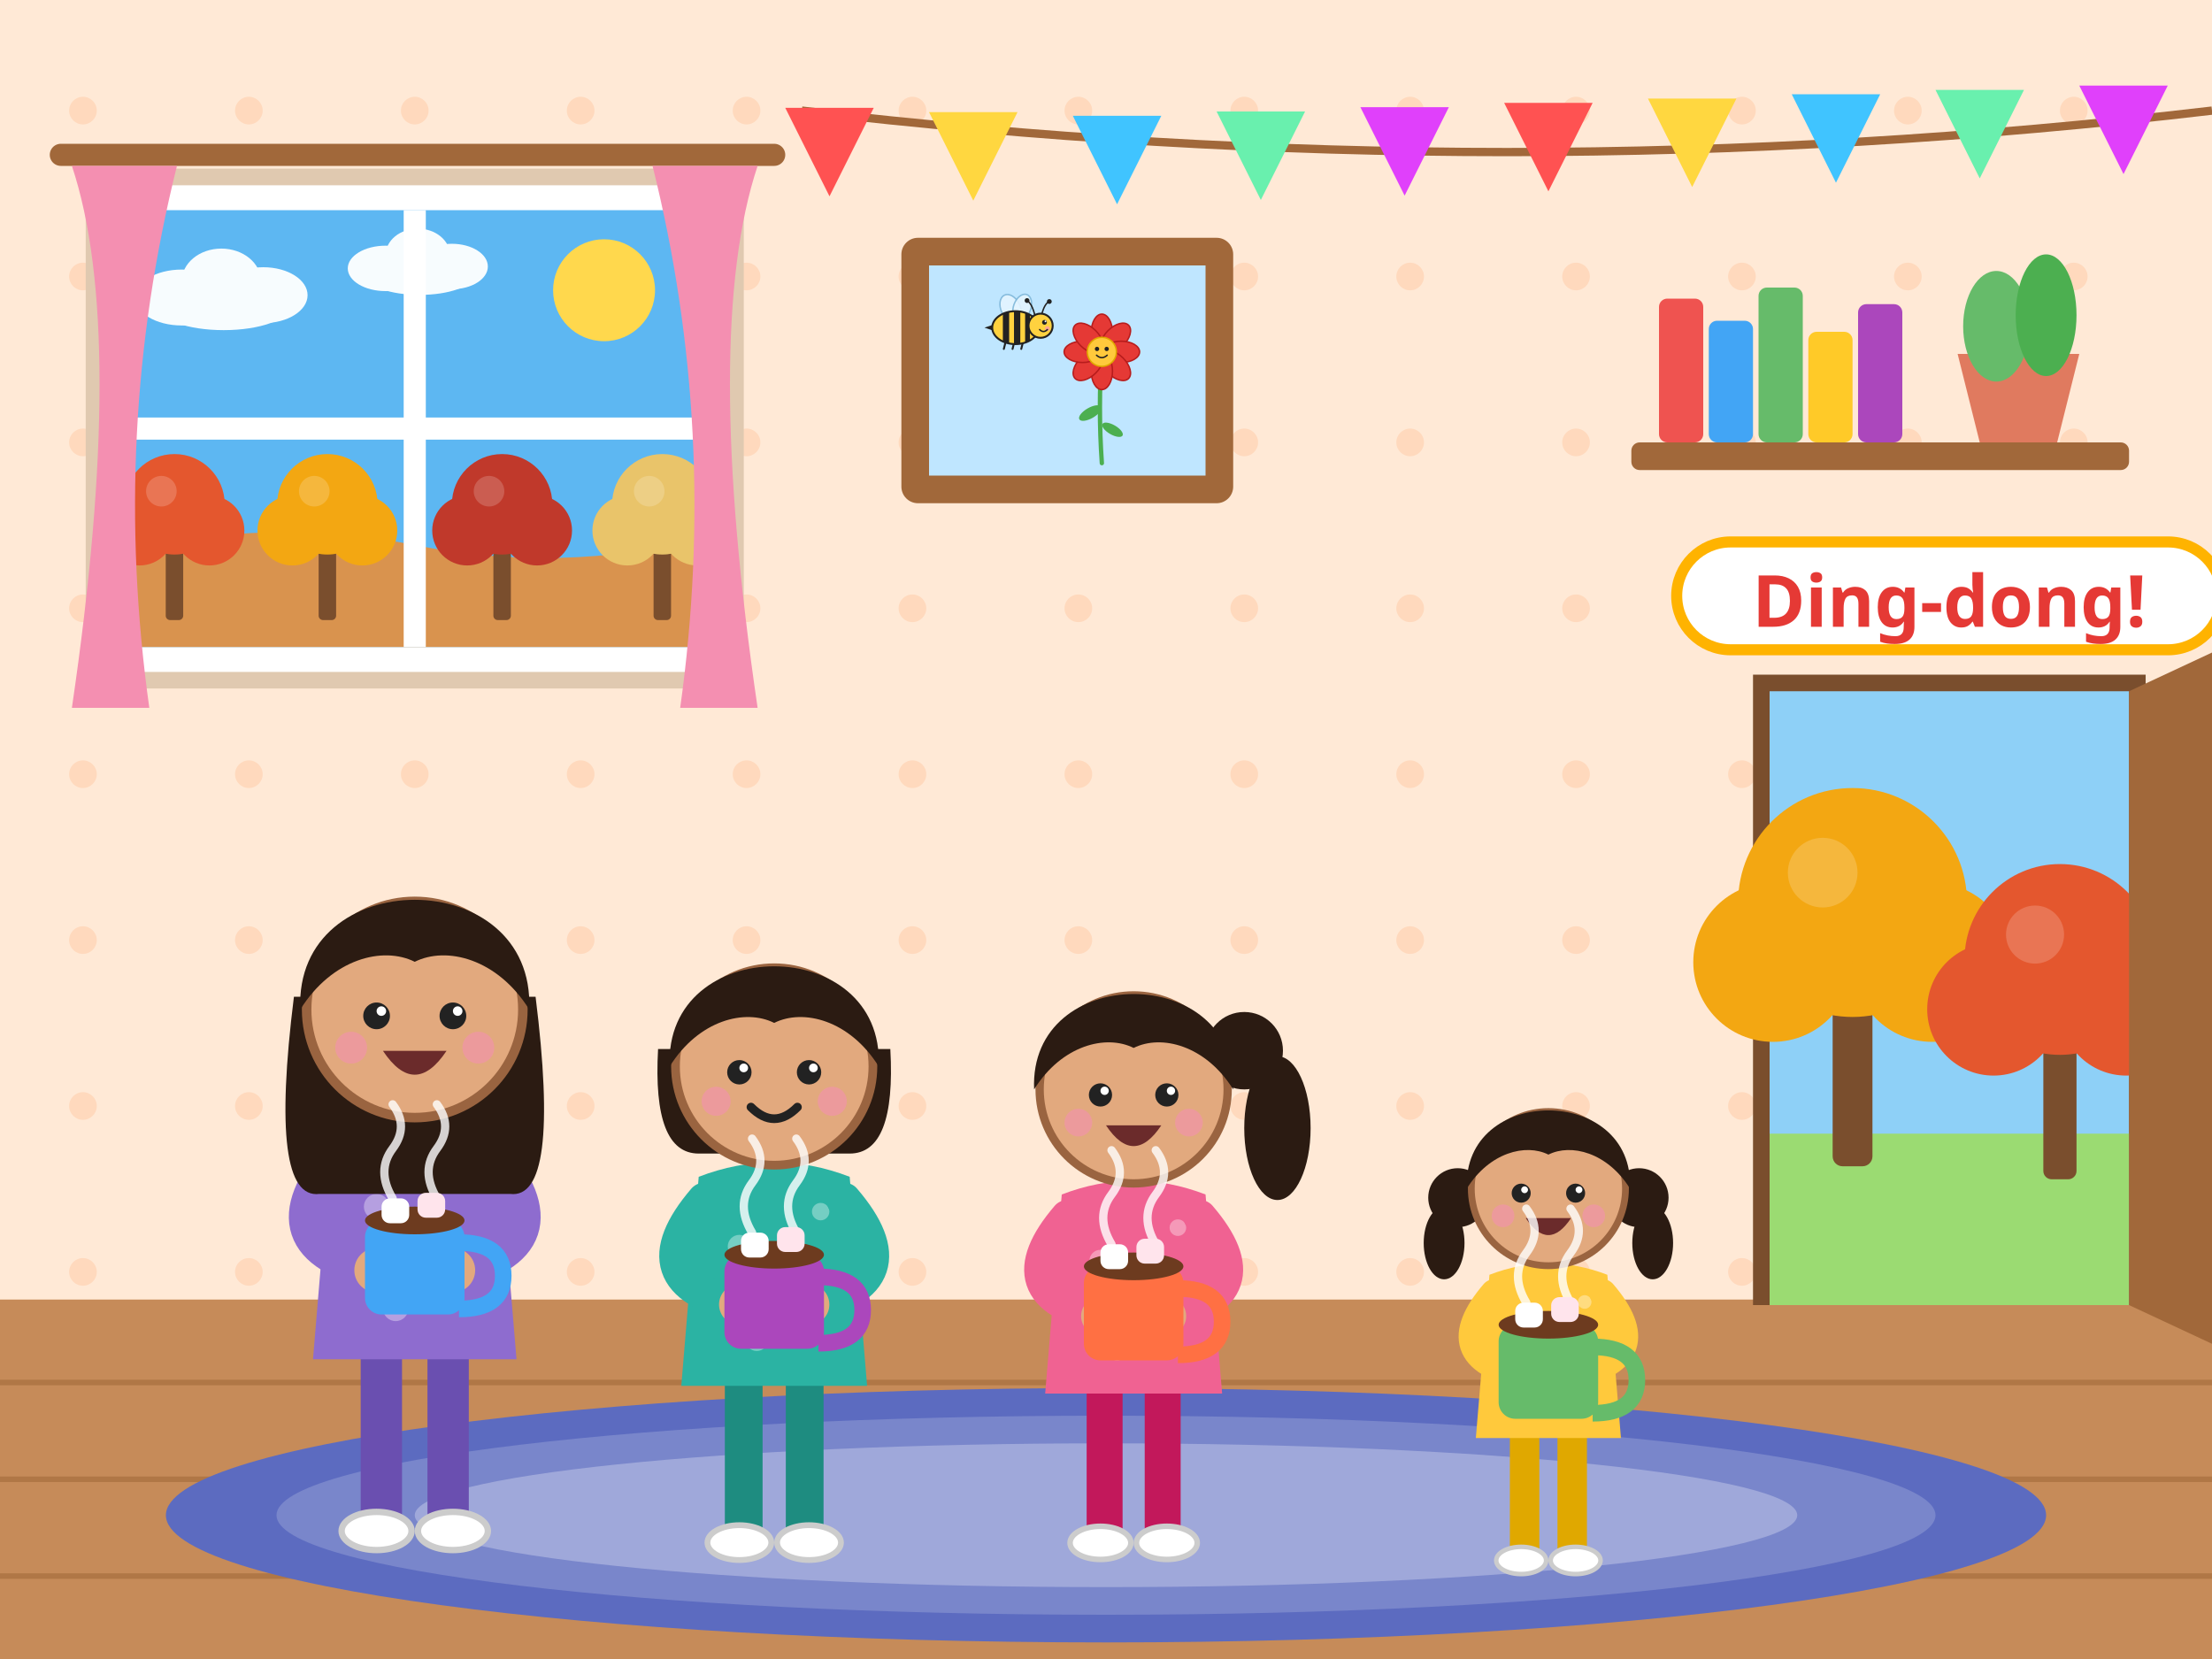
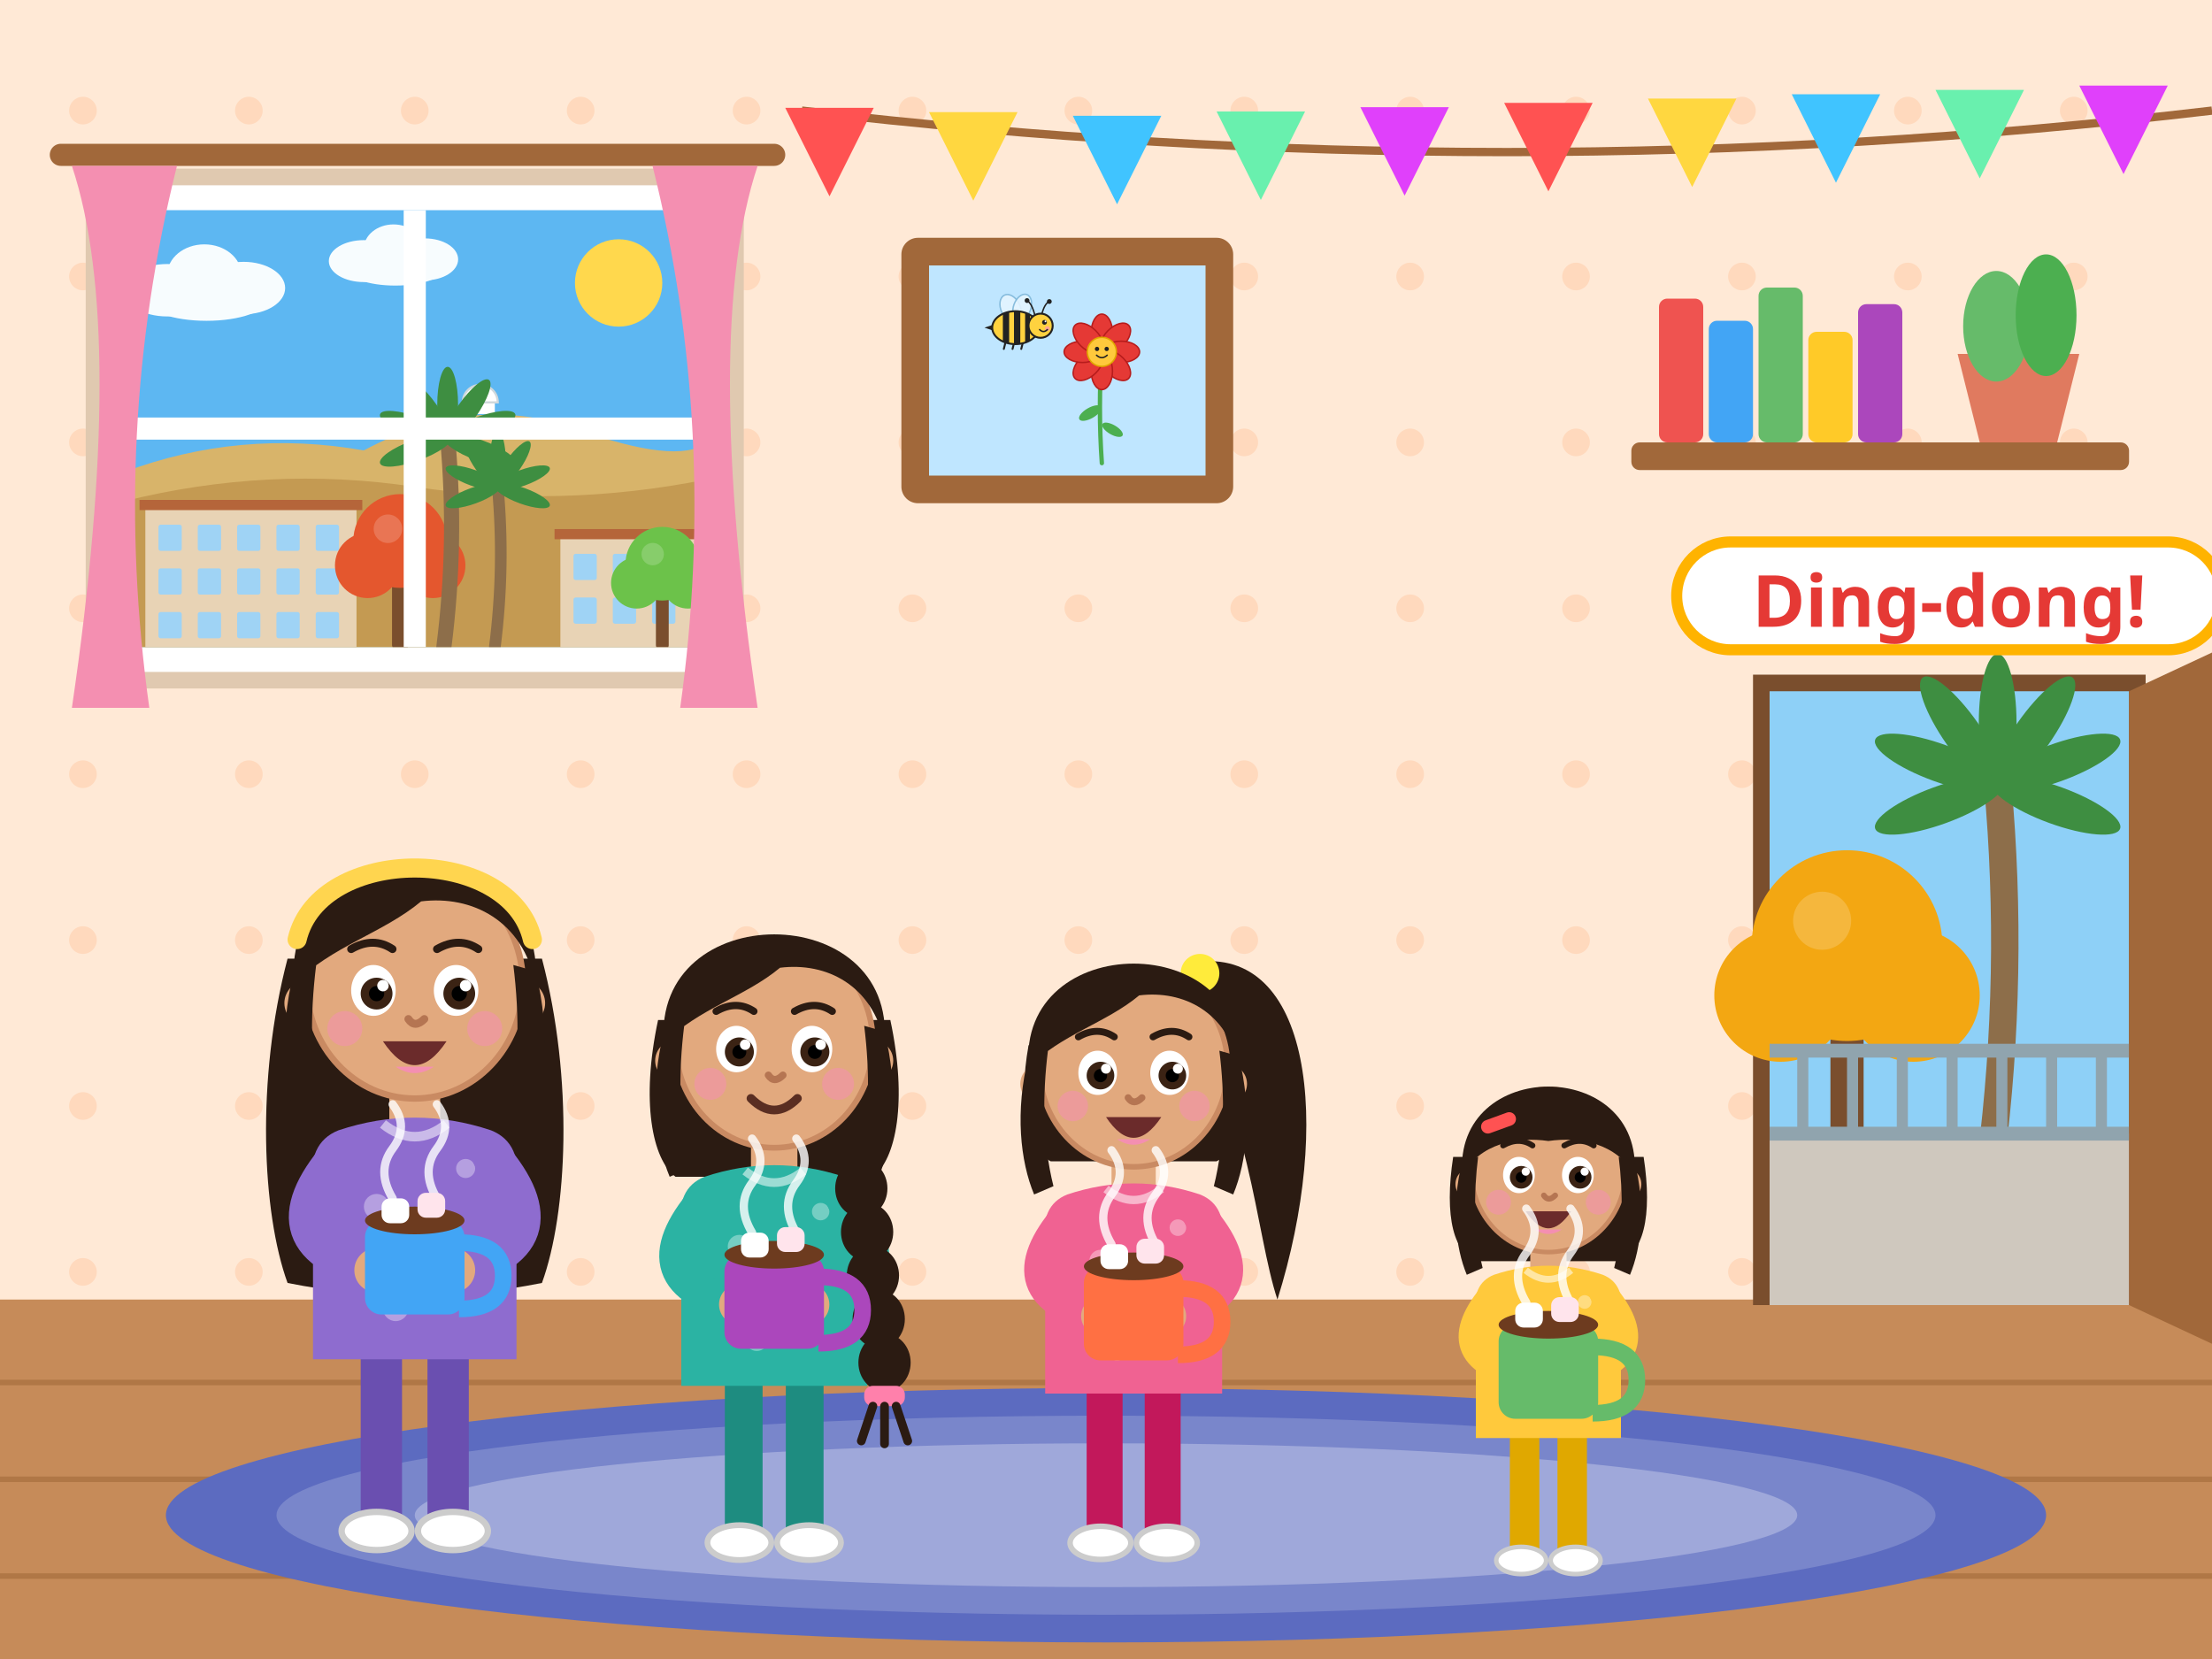
<svg xmlns="http://www.w3.org/2000/svg" viewBox="0 0 800 600">
  <rect width="800" height="600" fill="#FFE9D6" />
  <circle cx="30" cy="40" r="5" fill="#FFD9BD" />
  <circle cx="30" cy="100" r="5" fill="#FFD9BD" />
  <circle cx="30" cy="160" r="5" fill="#FFD9BD" />
  <circle cx="30" cy="220" r="5" fill="#FFD9BD" />
  <circle cx="30" cy="280" r="5" fill="#FFD9BD" />
  <circle cx="30" cy="340" r="5" fill="#FFD9BD" />
  <circle cx="30" cy="400" r="5" fill="#FFD9BD" />
  <circle cx="30" cy="460" r="5" fill="#FFD9BD" />
  <circle cx="90" cy="40" r="5" fill="#FFD9BD" />
  <circle cx="90" cy="100" r="5" fill="#FFD9BD" />
  <circle cx="90" cy="160" r="5" fill="#FFD9BD" />
  <circle cx="90" cy="220" r="5" fill="#FFD9BD" />
  <circle cx="90" cy="280" r="5" fill="#FFD9BD" />
  <circle cx="90" cy="340" r="5" fill="#FFD9BD" />
  <circle cx="90" cy="400" r="5" fill="#FFD9BD" />
  <circle cx="90" cy="460" r="5" fill="#FFD9BD" />
  <circle cx="150" cy="40" r="5" fill="#FFD9BD" />
  <circle cx="150" cy="100" r="5" fill="#FFD9BD" />
  <circle cx="150" cy="160" r="5" fill="#FFD9BD" />
  <circle cx="150" cy="220" r="5" fill="#FFD9BD" />
  <circle cx="150" cy="280" r="5" fill="#FFD9BD" />
  <circle cx="150" cy="340" r="5" fill="#FFD9BD" />
  <circle cx="150" cy="400" r="5" fill="#FFD9BD" />
  <circle cx="150" cy="460" r="5" fill="#FFD9BD" />
  <circle cx="210" cy="40" r="5" fill="#FFD9BD" />
  <circle cx="210" cy="100" r="5" fill="#FFD9BD" />
  <circle cx="210" cy="160" r="5" fill="#FFD9BD" />
  <circle cx="210" cy="220" r="5" fill="#FFD9BD" />
  <circle cx="210" cy="280" r="5" fill="#FFD9BD" />
  <circle cx="210" cy="340" r="5" fill="#FFD9BD" />
  <circle cx="210" cy="400" r="5" fill="#FFD9BD" />
  <circle cx="210" cy="460" r="5" fill="#FFD9BD" />
  <circle cx="270" cy="40" r="5" fill="#FFD9BD" />
  <circle cx="270" cy="100" r="5" fill="#FFD9BD" />
  <circle cx="270" cy="160" r="5" fill="#FFD9BD" />
  <circle cx="270" cy="220" r="5" fill="#FFD9BD" />
  <circle cx="270" cy="280" r="5" fill="#FFD9BD" />
  <circle cx="270" cy="340" r="5" fill="#FFD9BD" />
  <circle cx="270" cy="400" r="5" fill="#FFD9BD" />
  <circle cx="270" cy="460" r="5" fill="#FFD9BD" />
  <circle cx="330" cy="40" r="5" fill="#FFD9BD" />
  <circle cx="330" cy="100" r="5" fill="#FFD9BD" />
  <circle cx="330" cy="160" r="5" fill="#FFD9BD" />
  <circle cx="330" cy="220" r="5" fill="#FFD9BD" />
  <circle cx="330" cy="280" r="5" fill="#FFD9BD" />
  <circle cx="330" cy="340" r="5" fill="#FFD9BD" />
  <circle cx="330" cy="400" r="5" fill="#FFD9BD" />
  <circle cx="330" cy="460" r="5" fill="#FFD9BD" />
  <circle cx="390" cy="40" r="5" fill="#FFD9BD" />
  <circle cx="390" cy="100" r="5" fill="#FFD9BD" />
  <circle cx="390" cy="160" r="5" fill="#FFD9BD" />
  <circle cx="390" cy="220" r="5" fill="#FFD9BD" />
  <circle cx="390" cy="280" r="5" fill="#FFD9BD" />
  <circle cx="390" cy="340" r="5" fill="#FFD9BD" />
  <circle cx="390" cy="400" r="5" fill="#FFD9BD" />
  <circle cx="390" cy="460" r="5" fill="#FFD9BD" />
  <circle cx="450" cy="40" r="5" fill="#FFD9BD" />
  <circle cx="450" cy="100" r="5" fill="#FFD9BD" />
  <circle cx="450" cy="160" r="5" fill="#FFD9BD" />
  <circle cx="450" cy="220" r="5" fill="#FFD9BD" />
  <circle cx="450" cy="280" r="5" fill="#FFD9BD" />
  <circle cx="450" cy="340" r="5" fill="#FFD9BD" />
  <circle cx="450" cy="400" r="5" fill="#FFD9BD" />
  <circle cx="450" cy="460" r="5" fill="#FFD9BD" />
  <circle cx="510" cy="40" r="5" fill="#FFD9BD" />
  <circle cx="510" cy="100" r="5" fill="#FFD9BD" />
  <circle cx="510" cy="160" r="5" fill="#FFD9BD" />
  <circle cx="510" cy="220" r="5" fill="#FFD9BD" />
  <circle cx="510" cy="280" r="5" fill="#FFD9BD" />
  <circle cx="510" cy="340" r="5" fill="#FFD9BD" />
  <circle cx="510" cy="400" r="5" fill="#FFD9BD" />
  <circle cx="510" cy="460" r="5" fill="#FFD9BD" />
  <circle cx="570" cy="40" r="5" fill="#FFD9BD" />
  <circle cx="570" cy="100" r="5" fill="#FFD9BD" />
  <circle cx="570" cy="160" r="5" fill="#FFD9BD" />
  <circle cx="570" cy="220" r="5" fill="#FFD9BD" />
  <circle cx="570" cy="280" r="5" fill="#FFD9BD" />
  <circle cx="570" cy="340" r="5" fill="#FFD9BD" />
  <circle cx="570" cy="400" r="5" fill="#FFD9BD" />
  <circle cx="570" cy="460" r="5" fill="#FFD9BD" />
  <circle cx="630" cy="40" r="5" fill="#FFD9BD" />
  <circle cx="630" cy="100" r="5" fill="#FFD9BD" />
  <circle cx="630" cy="160" r="5" fill="#FFD9BD" />
  <circle cx="630" cy="220" r="5" fill="#FFD9BD" />
  <circle cx="630" cy="280" r="5" fill="#FFD9BD" />
  <circle cx="630" cy="340" r="5" fill="#FFD9BD" />
  <circle cx="630" cy="400" r="5" fill="#FFD9BD" />
  <circle cx="630" cy="460" r="5" fill="#FFD9BD" />
  <circle cx="690" cy="40" r="5" fill="#FFD9BD" />
  <circle cx="690" cy="100" r="5" fill="#FFD9BD" />
  <circle cx="690" cy="160" r="5" fill="#FFD9BD" />
  <circle cx="690" cy="220" r="5" fill="#FFD9BD" />
  <circle cx="690" cy="280" r="5" fill="#FFD9BD" />
  <circle cx="690" cy="340" r="5" fill="#FFD9BD" />
  <circle cx="690" cy="400" r="5" fill="#FFD9BD" />
  <circle cx="690" cy="460" r="5" fill="#FFD9BD" />
  <circle cx="750" cy="40" r="5" fill="#FFD9BD" />
  <circle cx="750" cy="100" r="5" fill="#FFD9BD" />
  <circle cx="750" cy="160" r="5" fill="#FFD9BD" />
  <circle cx="750" cy="220" r="5" fill="#FFD9BD" />
  <circle cx="750" cy="280" r="5" fill="#FFD9BD" />
  <circle cx="750" cy="340" r="5" fill="#FFD9BD" />
  <circle cx="750" cy="400" r="5" fill="#FFD9BD" />
  <circle cx="750" cy="460" r="5" fill="#FFD9BD" />
  <rect x="34" y="64" width="232" height="182" rx="8" fill="#fff" stroke="#E0C9B0" stroke-width="6" />
  <svg x="46" y="76" width="208" height="158" viewBox="0 0 800 600" preserveAspectRatio="xMidYMid slice">
    <rect width="800" height="600" fill="#5DB7F2" />
-     <circle cx="660" cy="110" r="70" fill="#FFD84D" />
-     <g transform="translate(80 120) scale(1.6)" fill="#fff" opacity=".95">
+     <circle cx="680" cy="100" r="60" fill="#FFD84D" />
+     <g transform="translate(60 110) scale(1.5)" fill="#fff" opacity=".95">
      <ellipse cx="0" cy="0" rx="40" ry="24" />
      <ellipse cx="34" cy="-14" rx="34" ry="28" />
      <ellipse cx="70" cy="-2" rx="38" ry="24" />
      <ellipse cx="36" cy="8" rx="56" ry="20" />
    </g>
-     <g transform="translate(360 80) scale(1.3)" fill="#fff" opacity=".95">
+     <g transform="translate(330 70) scale(1.2)" fill="#fff" opacity=".95">
      <ellipse cx="0" cy="0" rx="40" ry="24" />
      <ellipse cx="34" cy="-14" rx="34" ry="28" />
      <ellipse cx="70" cy="-2" rx="38" ry="24" />
      <ellipse cx="36" cy="8" rx="56" ry="20" />
    </g>
-     <path d="M0 470 Q200 420 400 460 T800 450 V600 H0Z" fill="#D9934E" />
-     <g transform="translate(70 560) scale(1.5)">
+     <path d="M0 360 Q160 300 330 330 Q480 250 620 300 T800 320 V600 H0Z" fill="#D8B46A" />
+     <path d="M0 400 Q200 350 400 380 T800 370 V600 H0Z" fill="#C49A52" />
+     <rect x="470" y="262" width="40" height="18" fill="#fff" />
+     <path d="M466 264 a24 24 0 0 1 48 0Z" fill="#fff" stroke="#CFD8DC" stroke-width="3" />
+     <rect x="30" y="410" width="290" height="190" fill="#E8D3B5" />
+     <rect x="22" y="398" width="306" height="14" fill="#B5653A" />
+     <rect x="48" y="432" width="32" height="36" rx="3" fill="#9FD3F5" />
+     <rect x="102" y="432" width="32" height="36" rx="3" fill="#9FD3F5" />
+     <rect x="156" y="432" width="32" height="36" rx="3" fill="#9FD3F5" />
+     <rect x="210" y="432" width="32" height="36" rx="3" fill="#9FD3F5" />
+     <rect x="264" y="432" width="32" height="36" rx="3" fill="#9FD3F5" />
+     <rect x="48" y="492" width="32" height="36" rx="3" fill="#9FD3F5" />
+     <rect x="102" y="492" width="32" height="36" rx="3" fill="#9FD3F5" />
+     <rect x="156" y="492" width="32" height="36" rx="3" fill="#9FD3F5" />
+     <rect x="210" y="492" width="32" height="36" rx="3" fill="#9FD3F5" />
+     <rect x="264" y="492" width="32" height="36" rx="3" fill="#9FD3F5" />
+     <rect x="48" y="552" width="32" height="36" rx="3" fill="#9FD3F5" />
+     <rect x="102" y="552" width="32" height="36" rx="3" fill="#9FD3F5" />
+     <rect x="156" y="552" width="32" height="36" rx="3" fill="#9FD3F5" />
+     <rect x="210" y="552" width="32" height="36" rx="3" fill="#9FD3F5" />
+     <rect x="264" y="552" width="32" height="36" rx="3" fill="#9FD3F5" />
+     <rect x="600" y="450" width="200" height="150" fill="#E8D3B5" />
+     <rect x="592" y="438" width="216" height="14" fill="#B5653A" />
+     <rect x="618" y="472" width="32" height="36" rx="3" fill="#9FD3F5" />
+     <rect x="672" y="472" width="32" height="36" rx="3" fill="#9FD3F5" />
+     <rect x="726" y="472" width="32" height="36" rx="3" fill="#9FD3F5" />
+     <rect x="618" y="532" width="32" height="36" rx="3" fill="#9FD3F5" />
+     <rect x="672" y="532" width="32" height="36" rx="3" fill="#9FD3F5" />
+     <rect x="726" y="532" width="32" height="36" rx="3" fill="#9FD3F5" />
+     <g transform="translate(380 600) scale(1.4)">
      <rect x="-8" y="-72" width="16" height="74" rx="4" fill="#7A4E2D" />
      <circle cx="0" cy="-104" r="46" fill="#E4572E" />
      <circle cx="-32" cy="-80" r="32" fill="#E4572E" />
      <circle cx="32" cy="-80" r="32" fill="#E4572E" />
      <circle cx="-12" cy="-116" r="14" fill="#fff" opacity=".18" />
    </g>
-     <g transform="translate(280 560) scale(1.5)">
+     <g transform="translate(440 600) scale(1.3)">
+       <path d="M0 0 Q14 -110 4 -220" fill="none" stroke="#8D6E4A" stroke-width="16" stroke-linecap="round" />
+       <g transform="translate(4 -220)">
+         <ellipse cx="0" cy="-36" rx="11" ry="40" transform="rotate(-110)" fill="#3E8E41" />
+         <ellipse cx="0" cy="-36" rx="11" ry="40" transform="rotate(-70)" fill="#3E8E41" />
+         <ellipse cx="0" cy="-36" rx="11" ry="40" transform="rotate(-35)" fill="#3E8E41" />
+         <ellipse cx="0" cy="-36" rx="11" ry="40" transform="rotate(0)" fill="#3E8E41" />
+         <ellipse cx="0" cy="-36" rx="11" ry="40" transform="rotate(35)" fill="#3E8E41" />
+         <ellipse cx="0" cy="-36" rx="11" ry="40" transform="rotate(70)" fill="#3E8E41" />
+         <ellipse cx="0" cy="-36" rx="11" ry="40" transform="rotate(110)" fill="#3E8E41" />
+       </g>
+     </g>
+     <g transform="translate(510 600) scale(1.0)">
+       <path d="M0 0 Q14 -110 4 -220" fill="none" stroke="#8D6E4A" stroke-width="16" stroke-linecap="round" />
+       <g transform="translate(4 -220)">
+         <ellipse cx="0" cy="-36" rx="11" ry="40" transform="rotate(-110)" fill="#3E8E41" />
+         <ellipse cx="0" cy="-36" rx="11" ry="40" transform="rotate(-70)" fill="#3E8E41" />
+         <ellipse cx="0" cy="-36" rx="11" ry="40" transform="rotate(-35)" fill="#3E8E41" />
+         <ellipse cx="0" cy="-36" rx="11" ry="40" transform="rotate(0)" fill="#3E8E41" />
+         <ellipse cx="0" cy="-36" rx="11" ry="40" transform="rotate(35)" fill="#3E8E41" />
+         <ellipse cx="0" cy="-36" rx="11" ry="40" transform="rotate(70)" fill="#3E8E41" />
+         <ellipse cx="0" cy="-36" rx="11" ry="40" transform="rotate(110)" fill="#3E8E41" />
+       </g>
+     </g>
+     <g transform="translate(740 600) scale(1.1)">
      <rect x="-8" y="-72" width="16" height="74" rx="4" fill="#7A4E2D" />
-       <circle cx="0" cy="-104" r="46" fill="#F3A712" />
-       <circle cx="-32" cy="-80" r="32" fill="#F3A712" />
-       <circle cx="32" cy="-80" r="32" fill="#F3A712" />
-       <circle cx="-12" cy="-116" r="14" fill="#fff" opacity=".18" />
-     </g>
-     <g transform="translate(520 560) scale(1.5)">
-       <rect x="-8" y="-72" width="16" height="74" rx="4" fill="#7A4E2D" />
-       <circle cx="0" cy="-104" r="46" fill="#C0392B" />
-       <circle cx="-32" cy="-80" r="32" fill="#C0392B" />
-       <circle cx="32" cy="-80" r="32" fill="#C0392B" />
-       <circle cx="-12" cy="-116" r="14" fill="#fff" opacity=".18" />
-     </g>
-     <g transform="translate(740 560) scale(1.5)">
-       <rect x="-8" y="-72" width="16" height="74" rx="4" fill="#7A4E2D" />
-       <circle cx="0" cy="-104" r="46" fill="#E9C46A" />
-       <circle cx="-32" cy="-80" r="32" fill="#E9C46A" />
-       <circle cx="32" cy="-80" r="32" fill="#E9C46A" />
+       <circle cx="0" cy="-104" r="46" fill="#6CC24A" />
+       <circle cx="-32" cy="-80" r="32" fill="#6CC24A" />
+       <circle cx="32" cy="-80" r="32" fill="#6CC24A" />
      <circle cx="-12" cy="-116" r="14" fill="#fff" opacity=".18" />
    </g>
  </svg>
  <path d="M150 76 V234 M46 155 H254" stroke="#fff" stroke-width="8" />
  <path d="M22 56 H280" stroke="#A1683A" stroke-width="8" stroke-linecap="round" />
  <path d="M26 60 q20 60 0 196 h28 q-14 -100 10 -196Z" fill="#F48FB1" />
  <path d="M274 60 q-20 60 0 196 h-28 q14 -100 -10 -196Z" fill="#F48FB1" />
  <path d="M290 40 Q545 70 800 40" fill="none" stroke="#A1683A" stroke-width="3" />
  <polygon points="284,39.0 316,39.0 300,71.0" fill="#FF5252" />
  <polygon points="336,40.56 368,40.56 352,72.56" fill="#FFD740" />
  <polygon points="388,41.88 420,41.88 404,73.88" fill="#40C4FF" />
  <polygon points="440,40.32 472,40.32 456,72.32" fill="#69F0AE" />
  <polygon points="492,38.76 524,38.76 508,70.76" fill="#E040FB" />
  <polygon points="544,37.2 576,37.2 560,69.2" fill="#FF5252" />
  <polygon points="596,35.64 628,35.64 612,67.64" fill="#FFD740" />
  <polygon points="648,34.08 680,34.08 664,66.08" fill="#40C4FF" />
  <polygon points="700,32.52 732,32.52 716,64.52" fill="#69F0AE" />
  <polygon points="752,30.96 784,30.96 768,62.96" fill="#E040FB" />
  <rect x="326" y="86" width="120" height="96" rx="6" fill="#A1683A" />
  <rect x="336" y="96" width="100" height="76" fill="#BFE6FF" />
  <g transform="translate(336 96) scale(0.125)">
    <g transform="translate(500 250) scale(1.4)">
      <path d="M0 0 Q-8 115.0 0 230" fill="none" stroke="#4CAF50" stroke-width="9" stroke-linecap="round" />
      <ellipse cx="-24" cy="126.5" rx="26" ry="11" transform="rotate(-30 -24 126.5)" fill="#4CAF50" />
      <ellipse cx="22" cy="161.0" rx="24" ry="10" transform="rotate(30 22 161.0)" fill="#4CAF50" />
      <ellipse cx="0" cy="-40" rx="22" ry="38" transform="rotate(0)" fill="#E53935" stroke="#B71C1C" stroke-width="3" />
      <ellipse cx="0" cy="-40" rx="22" ry="38" transform="rotate(45)" fill="#E53935" stroke="#B71C1C" stroke-width="3" />
      <ellipse cx="0" cy="-40" rx="22" ry="38" transform="rotate(90)" fill="#E53935" stroke="#B71C1C" stroke-width="3" />
      <ellipse cx="0" cy="-40" rx="22" ry="38" transform="rotate(135)" fill="#E53935" stroke="#B71C1C" stroke-width="3" />
      <ellipse cx="0" cy="-40" rx="22" ry="38" transform="rotate(180)" fill="#E53935" stroke="#B71C1C" stroke-width="3" />
      <ellipse cx="0" cy="-40" rx="22" ry="38" transform="rotate(225)" fill="#E53935" stroke="#B71C1C" stroke-width="3" />
      <ellipse cx="0" cy="-40" rx="22" ry="38" transform="rotate(270)" fill="#E53935" stroke="#B71C1C" stroke-width="3" />
      <ellipse cx="0" cy="-40" rx="22" ry="38" transform="rotate(315)" fill="#E53935" stroke="#B71C1C" stroke-width="3" />
      <circle cx="0" cy="0" r="30" fill="#FFC93C" stroke="#E0A800" stroke-width="3" />
      <circle cx="-10" cy="-6" r="4.5" fill="#222" />
      <circle cx="10" cy="-6" r="4.5" fill="#222" />
      <path d="M-11 7 Q0 17 11 7" fill="none" stroke="#222" stroke-width="3" stroke-linecap="round" />
    </g>
    <g transform="translate(250 180) scale(1.4 1.4)">
      <defs>
        <clipPath id="beebody22">
          <ellipse cx="0" cy="0" rx="48" ry="34" />
        </clipPath>
      </defs>
      <ellipse cx="-10" cy="-40" rx="20" ry="30" transform="rotate(-25 -10 -40)" fill="#E3F4FF" opacity=".9" stroke="#7FB7D9" stroke-width="3" />
      <ellipse cx="14" cy="-42" rx="18" ry="28" transform="rotate(20 14 -42)" fill="#E3F4FF" opacity=".9" stroke="#7FB7D9" stroke-width="3" />
      <path d="M-20 28 L-24 44" stroke="#222" stroke-width="4" stroke-linecap="round" />
      <path d="M-2 28 L-6 44" stroke="#222" stroke-width="4" stroke-linecap="round" />
      <path d="M16 28 L12 44" stroke="#222" stroke-width="4" stroke-linecap="round" />
      <polygon points="-46,-6 -64,0 -46,6" fill="#222" />
      <ellipse cx="0" cy="0" rx="48" ry="34" fill="#FFD23F" />
      <g clip-path="url(#beebody22)">
        <rect x="-26" y="-40" width="13" height="80" fill="#222" />
        <rect x="-3" y="-40" width="13" height="80" fill="#222" />
        <rect x="20" y="-40" width="10" height="80" fill="#222" />
      </g>
      <ellipse cx="0" cy="0" rx="48" ry="34" fill="none" stroke="#222" stroke-width="4" />
      <path d="M40 -26 Q34 -50 24 -56" fill="none" stroke="#222" stroke-width="3" />
      <circle cx="24" cy="-56" r="5" fill="#222" />
      <path d="M54 -26 Q60 -50 70 -54" fill="none" stroke="#222" stroke-width="3" />
      <circle cx="70" cy="-54" r="5" fill="#222" />
      <circle cx="52" cy="-4" r="25" fill="#FFD23F" stroke="#222" stroke-width="4" />
      <circle cx="60" cy="-11" r="5" fill="#222" />
      <circle cx="62" cy="-13" r="1.8" fill="#fff" />
      <circle cx="66" cy="2" r="5" fill="#FF9AA8" opacity=".8" />
      <path d="M50 4 Q58 12 66 4" fill="none" stroke="#222" stroke-width="3" stroke-linecap="round" />
    </g>
  </g>
  <rect x="590" y="160" width="180" height="10" rx="3" fill="#A1683A" />
  <rect x="600" y="108" width="16" height="52" rx="3" fill="#EF5350" />
  <rect x="618" y="116" width="16" height="44" rx="3" fill="#42A5F5" />
  <rect x="636" y="104" width="16" height="56" rx="3" fill="#66BB6A" />
  <rect x="654" y="120" width="16" height="40" rx="3" fill="#FFCA28" />
  <rect x="672" y="110" width="16" height="50" rx="3" fill="#AB47BC" />
  <path d="M716 160 L708 128 H752 L744 160Z" fill="#E07A5F" />
  <ellipse cx="722" cy="118" rx="12" ry="20" fill="#66BB6A" />
  <ellipse cx="740" cy="114" rx="11" ry="22" fill="#4CAF50" />
  <rect y="470" width="800" height="130" fill="#C68B59" />
  <path d="M0 500 H800" stroke="#B07746" stroke-width="2" />
  <path d="M0 535 H800" stroke="#B07746" stroke-width="2" />
  <path d="M0 570 H800" stroke="#B07746" stroke-width="2" />
  <ellipse cx="400" cy="548" rx="340" ry="46" fill="#5C6BC0" />
  <ellipse cx="400" cy="548" rx="300" ry="36" fill="#7986CB" />
  <ellipse cx="400" cy="548" rx="250" ry="26" fill="#9FA8DA" />
  <rect x="634" y="244" width="142" height="228" fill="#7A4E2D" />
  <rect x="640" y="250" width="130" height="222" fill="#8ED0F7" />
-   <rect x="640" y="410" width="130" height="62" fill="#9BDB72" />
  <g transform="translate(640 250)">
-     <g transform="translate(30 170) scale(0.9)">
+     <g transform="translate(80 170) scale(0.62)">
+       <path d="M0 0 Q14 -110 4 -220" fill="none" stroke="#8D6E4A" stroke-width="16" stroke-linecap="round" />
+       <g transform="translate(4 -220)">
+         <ellipse cx="0" cy="-36" rx="11" ry="40" transform="rotate(-110)" fill="#3E8E41" />
+         <ellipse cx="0" cy="-36" rx="11" ry="40" transform="rotate(-70)" fill="#3E8E41" />
+         <ellipse cx="0" cy="-36" rx="11" ry="40" transform="rotate(-35)" fill="#3E8E41" />
+         <ellipse cx="0" cy="-36" rx="11" ry="40" transform="rotate(0)" fill="#3E8E41" />
+         <ellipse cx="0" cy="-36" rx="11" ry="40" transform="rotate(35)" fill="#3E8E41" />
+         <ellipse cx="0" cy="-36" rx="11" ry="40" transform="rotate(70)" fill="#3E8E41" />
+         <ellipse cx="0" cy="-36" rx="11" ry="40" transform="rotate(110)" fill="#3E8E41" />
+       </g>
+     </g>
+     <g transform="translate(28 170) scale(0.75)">
      <rect x="-8" y="-72" width="16" height="74" rx="4" fill="#7A4E2D" />
      <circle cx="0" cy="-104" r="46" fill="#F3A712" />
      <circle cx="-32" cy="-80" r="32" fill="#F3A712" />
      <circle cx="32" cy="-80" r="32" fill="#F3A712" />
      <circle cx="-12" cy="-116" r="14" fill="#fff" opacity=".18" />
    </g>
-     <g transform="translate(105 175) scale(0.75)">
-       <rect x="-8" y="-72" width="16" height="74" rx="4" fill="#7A4E2D" />
-       <circle cx="0" cy="-104" r="46" fill="#E4572E" />
-       <circle cx="-32" cy="-80" r="32" fill="#E4572E" />
-       <circle cx="32" cy="-80" r="32" fill="#E4572E" />
-       <circle cx="-12" cy="-116" r="14" fill="#fff" opacity=".18" />
-     </g>
-   </g>
+   </g>
+   <rect x="640" y="410" width="130" height="62" fill="#CFC8BE" />
+   <path d="M640 380 H770 M640 410 H770" stroke="#90A4AE" stroke-width="5" />
+   <path d="M652 380 V410" stroke="#90A4AE" stroke-width="4" />
+   <path d="M670 380 V410" stroke="#90A4AE" stroke-width="4" />
+   <path d="M688 380 V410" stroke="#90A4AE" stroke-width="4" />
+   <path d="M706 380 V410" stroke="#90A4AE" stroke-width="4" />
+   <path d="M724 380 V410" stroke="#90A4AE" stroke-width="4" />
+   <path d="M742 380 V410" stroke="#90A4AE" stroke-width="4" />
+   <path d="M760 380 V410" stroke="#90A4AE" stroke-width="4" />
  <polygon points="770,250 800,236 800,486 770,472" fill="#A1683A" />
  <rect x="606.4" y="196" width="197.2" height="39.0" rx="19.5" fill="#fff" stroke="#FFB300" stroke-width="4" />
  <text x="705" y="226.68" text-anchor="middle" font-family="Comic Sans MS, Chalkboard, sans-serif" font-size="26" font-weight="700" fill="#E53935">Ding-dong!</text>
  <g transform="translate(150 556) scale(1.15)">
+     <g transform="translate(0 -174)">
+       <g fill="#2B1B12">
+         <path d="M-40 -8 C-50 30 -48 72 -40 94 Q0 102 40 94 C48 72 50 30 40 -8Z" />
+       </g>
+     </g>
    <rect x="-17" y="-62" width="13" height="60" rx="5" fill="#6A4FB0" />
    <rect x="4" y="-62" width="13" height="60" rx="5" fill="#6A4FB0" />
    <ellipse cx="-12" cy="-2" rx="11" ry="6" fill="#fff" stroke="#ccc" stroke-width="2" />
    <ellipse cx="12" cy="-2" rx="11" ry="6" fill="#fff" stroke="#ccc" stroke-width="2" />
-     <path d="M-26 -128 Q0 -138 26 -128 L32 -56 L-32 -56Z" fill="#8E6CCF" />
+     <rect x="-8" y="-150" width="16" height="26" rx="6" fill="#E2A97E" />
+     <path d="M-24 -128 Q0 -136 24 -128 Q34 -124 32 -110 L32 -56 L-32 -56 L-32 -110 Q-34 -124 -24 -128Z" fill="#8E6CCF" />
+     <path d="M-10 -130 Q0 -122 10 -130" fill="none" stroke="#ffffff88" stroke-width="3" />
    <g fill="#fff" opacity=".35">
      <circle cx="-12" cy="-104" r="4" />
      <circle cx="10" cy="-90" r="4" />
      <circle cx="-6" cy="-72" r="4" />
      <circle cx="16" cy="-116" r="3" />
    </g>
    <path d="M-24 -120 Q-48.0 -92 -12 -84" fill="none" stroke="#8E6CCF" stroke-width="12" stroke-linecap="round" />
    <circle cx="-12" cy="-84" r="7" fill="#E2A97E" />
    <path d="M24 -120 Q48.0 -92 12 -84" fill="none" stroke="#8E6CCF" stroke-width="12" stroke-linecap="round" />
    <circle cx="12" cy="-84" r="7" fill="#E2A97E" />
-     <g transform="translate(0 -166)">
-       <g fill="#2B1B12">
-         <path d="M-38 -4 Q-46 60 -30 58 L30 58 Q46 60 38 -4Z" />
-       </g>
-       <circle r="34" fill="#E2A97E" stroke="#9A6440" stroke-width="3" />
-       <path d="M-36 0 C-38 -46 38 -46 36 0 C26 -16 10 -20 0 -15 C-10 -20 -26 -16 -36 0Z" fill="#2B1B12" />
-       <circle cx="-12" cy="2" r="4.2" fill="#222" />
-       <circle cx="12" cy="2" r="4.2" fill="#222" />
-       <circle cx="-10.5" cy="0.5" r="1.5" fill="#fff" />
-       <circle cx="13.5" cy="0.5" r="1.5" fill="#fff" />
-       <circle cx="-20" cy="12" r="5" fill="#F48FB1" opacity=".6" />
-       <circle cx="20" cy="12" r="5" fill="#F48FB1" opacity=".6" />
-       <path d="M-10 13 Q0 28 10 13Z" fill="#6B2B2B" />
+     <g transform="translate(0 -174)">
+       <circle cx="-34" cy="6" r="7" fill="#E2A97E" />
+       <circle cx="34" cy="6" r="7" fill="#E2A97E" />
+       <ellipse rx="34" ry="36" fill="#E2A97E" stroke="#C98A62" stroke-width="2" />
+       <path d="M-20 -11 q7 -4 13 0 M7 -11 q7 -4 13 0" fill="none" stroke="#2B1B12" stroke-width="2.5" stroke-linecap="round" />
+       <ellipse cx="-13" cy="2" rx="7" ry="8" fill="#fff" />
+       <circle cx="-12" cy="3" r="5" fill="#3B2314" />
+       <circle cx="-12" cy="3" r="2.4" fill="#000" />
+       <circle cx="-10" cy="0.5" r="1.8" fill="#fff" />
+       <ellipse cx="13" cy="2" rx="7" ry="8" fill="#fff" />
+       <circle cx="14" cy="3" r="5" fill="#3B2314" />
+       <circle cx="14" cy="3" r="2.4" fill="#000" />
+       <circle cx="16" cy="0.5" r="1.8" fill="#fff" />
+       <path d="M-2 11 q2 3 5 0" fill="none" stroke="#B57552" stroke-width="2.5" stroke-linecap="round" />
+       <circle cx="-22" cy="14" r="5.5" fill="#F48FB1" opacity=".55" />
+       <circle cx="22" cy="14" r="5.5" fill="#F48FB1" opacity=".55" />
+       <path d="M-10 18 Q0 33 10 18Z" fill="#6B2B2B" />
+       <path d="M-6 26 Q0 30 6 26" fill="#F48FB1" />
+       <g fill="#2B1B12">
+         <path d="M-38 0 C-42 -50 42 -50 38 0 C34 -20 18 -28 2 -26 C-10 -16 -26 -12 -38 0Z" />
+         <path d="M-38 -4 C-43 16 -41 34 -36 46 L-29 43 C-33 27 -33 10 -31 -6Z" />
+         <path d="M38 -4 C43 16 41 34 36 46 L29 43 C33 27 33 10 31 -6Z" />
+       </g>
+       <path d="M-37 -14 C-30 -44 30 -44 37 -14" fill="none" stroke="#FFD54F" stroke-width="6" stroke-linecap="round" />
    </g>
  </g>
  <g transform="translate(150 473.4) scale(1.0)">
    <path d="M-8 -40 q-6 -10 0 -18 q6 -8 0 -16 M8 -40 q-6 -10 0 -18 q6 -8 0 -16" fill="none" stroke="#ffffffcc" stroke-width="3" stroke-linecap="round" />
    <path d="M16 -24 q16 0 16 12 q0 12 -16 12" fill="none" stroke="#42A5F5" stroke-width="6" />
    <rect x="-18" y="-32" width="36" height="34" rx="6" fill="#42A5F5" />
    <ellipse cx="0" cy="-32" rx="18" ry="5" fill="#6D3B1F" />
    <rect x="-12" y="-40" width="10" height="9" rx="3" fill="#fff" />
    <rect x="1" y="-42" width="10" height="9" rx="3" fill="#FFE4EC" />
  </g>
  <g transform="translate(280 560) scale(1.05)">
+     <g transform="translate(0 -174)">
+       <g fill="#2B1B12">
+         <path d="M-40 -8 C-46 20 -42 40 -34 46 L34 46 C42 40 46 20 40 -8Z" />
+       </g>
+     </g>
    <rect x="-17" y="-62" width="13" height="60" rx="5" fill="#1E8C80" />
    <rect x="4" y="-62" width="13" height="60" rx="5" fill="#1E8C80" />
    <ellipse cx="-12" cy="-2" rx="11" ry="6" fill="#fff" stroke="#ccc" stroke-width="2" />
    <ellipse cx="12" cy="-2" rx="11" ry="6" fill="#fff" stroke="#ccc" stroke-width="2" />
-     <path d="M-26 -128 Q0 -138 26 -128 L32 -56 L-32 -56Z" fill="#2BB3A3" />
+     <rect x="-8" y="-150" width="16" height="26" rx="6" fill="#E2A97E" />
+     <path d="M-24 -128 Q0 -136 24 -128 Q34 -124 32 -110 L32 -56 L-32 -56 L-32 -110 Q-34 -124 -24 -128Z" fill="#2BB3A3" />
+     <path d="M-10 -130 Q0 -122 10 -130" fill="none" stroke="#ffffff88" stroke-width="3" />
    <g fill="#fff" opacity=".35">
      <circle cx="-12" cy="-104" r="4" />
      <circle cx="10" cy="-90" r="4" />
      <circle cx="-6" cy="-72" r="4" />
      <circle cx="16" cy="-116" r="3" />
    </g>
    <path d="M-24 -120 Q-48.0 -92 -12 -84" fill="none" stroke="#2BB3A3" stroke-width="12" stroke-linecap="round" />
    <circle cx="-12" cy="-84" r="7" fill="#E2A97E" />
    <path d="M24 -120 Q48.0 -92 12 -84" fill="none" stroke="#2BB3A3" stroke-width="12" stroke-linecap="round" />
    <circle cx="12" cy="-84" r="7" fill="#E2A97E" />
-     <g transform="translate(0 -166)">
-       <g fill="#2B1B12">
-         <path d="M-40 -6 Q-42 30 -26 30 L26 30 Q42 30 40 -6Z" />
-       </g>
-       <circle r="34" fill="#E2A97E" stroke="#9A6440" stroke-width="3" />
-       <path d="M-36 0 C-38 -46 38 -46 36 0 C26 -16 10 -20 0 -15 C-10 -20 -26 -16 -36 0Z" fill="#2B1B12" />
-       <circle cx="-12" cy="2" r="4.2" fill="#222" />
-       <circle cx="12" cy="2" r="4.2" fill="#222" />
-       <circle cx="-10.5" cy="0.5" r="1.5" fill="#fff" />
-       <circle cx="13.5" cy="0.5" r="1.5" fill="#fff" />
-       <circle cx="-20" cy="12" r="5" fill="#F48FB1" opacity=".6" />
-       <circle cx="20" cy="12" r="5" fill="#F48FB1" opacity=".6" />
-       <path d="M-8 14 Q0 22 8 14" fill="none" stroke="#222" stroke-width="3" stroke-linecap="round" />
+     <g transform="translate(0 -174)">
+       <circle cx="-34" cy="6" r="7" fill="#E2A97E" />
+       <circle cx="34" cy="6" r="7" fill="#E2A97E" />
+       <ellipse rx="34" ry="36" fill="#E2A97E" stroke="#C98A62" stroke-width="2" />
+       <path d="M-20 -11 q7 -4 13 0 M7 -11 q7 -4 13 0" fill="none" stroke="#2B1B12" stroke-width="2.5" stroke-linecap="round" />
+       <ellipse cx="-13" cy="2" rx="7" ry="8" fill="#fff" />
+       <circle cx="-12" cy="3" r="5" fill="#3B2314" />
+       <circle cx="-12" cy="3" r="2.4" fill="#000" />
+       <circle cx="-10" cy="0.5" r="1.8" fill="#fff" />
+       <ellipse cx="13" cy="2" rx="7" ry="8" fill="#fff" />
+       <circle cx="14" cy="3" r="5" fill="#3B2314" />
+       <circle cx="14" cy="3" r="2.4" fill="#000" />
+       <circle cx="16" cy="0.5" r="1.8" fill="#fff" />
+       <path d="M-2 11 q2 3 5 0" fill="none" stroke="#B57552" stroke-width="2.5" stroke-linecap="round" />
+       <circle cx="-22" cy="14" r="5.5" fill="#F48FB1" opacity=".55" />
+       <circle cx="22" cy="14" r="5.5" fill="#F48FB1" opacity=".55" />
+       <path d="M-8 19 Q0 27 8 19" fill="none" stroke="#5A2E22" stroke-width="3" stroke-linecap="round" />
+       <g fill="#2B1B12">
+         <path d="M-38 0 C-42 -50 42 -50 38 0 C34 -20 18 -28 2 -26 C-10 -16 -26 -12 -38 0Z" />
+         <path d="M-38 -4 C-43 16 -41 34 -36 46 L-29 43 C-33 27 -33 10 -31 -6Z" />
+         <path d="M38 -4 C43 16 41 34 36 46 L29 43 C33 27 33 10 31 -6Z" />
+       </g>
+       <ellipse cx="30" cy="50" rx="9" ry="10" fill="#2B1B12" />
+       <ellipse cx="32" cy="65" rx="9" ry="10" fill="#2B1B12" />
+       <ellipse cx="34" cy="80" rx="9" ry="10" fill="#2B1B12" />
+       <ellipse cx="36" cy="95" rx="9" ry="10" fill="#2B1B12" />
+       <ellipse cx="38" cy="110" rx="9" ry="10" fill="#2B1B12" />
+       <rect x="31" y="118" width="14" height="7" rx="3" fill="#FF80AB" />
+       <path d="M34 125 l-4 12 M38 125 v13 M42 125 l4 12" stroke="#2B1B12" stroke-width="3" stroke-linecap="round" />
    </g>
  </g>
  <g transform="translate(280 485.8) scale(1.0)">
    <path d="M-8 -40 q-6 -10 0 -18 q6 -8 0 -16 M8 -40 q-6 -10 0 -18 q6 -8 0 -16" fill="none" stroke="#ffffffcc" stroke-width="3" stroke-linecap="round" />
    <path d="M16 -24 q16 0 16 12 q0 12 -16 12" fill="none" stroke="#AB47BC" stroke-width="6" />
    <rect x="-18" y="-32" width="36" height="34" rx="6" fill="#AB47BC" />
    <ellipse cx="0" cy="-32" rx="18" ry="5" fill="#6D3B1F" />
    <rect x="-12" y="-40" width="10" height="9" rx="3" fill="#fff" />
    <rect x="1" y="-42" width="10" height="9" rx="3" fill="#FFE4EC" />
  </g>
  <g transform="translate(410 560) scale(1.0)">
+     <g transform="translate(0 -174)">
+       <g fill="#2B1B12">
+         <path d="M-38 -8 C-42 14 -38 30 -30 34 L30 34 C38 30 42 14 38 -8Z" />
+         <path d="M22 -38 C64 -44 72 20 52 84 C44 60 42 12 18 -18Z" />
+       </g>
+       <circle cx="24" cy="-34" r="7" fill="#FFEB3B" />
+     </g>
    <rect x="-17" y="-62" width="13" height="60" rx="5" fill="#C2185B" />
    <rect x="4" y="-62" width="13" height="60" rx="5" fill="#C2185B" />
    <ellipse cx="-12" cy="-2" rx="11" ry="6" fill="#fff" stroke="#ccc" stroke-width="2" />
    <ellipse cx="12" cy="-2" rx="11" ry="6" fill="#fff" stroke="#ccc" stroke-width="2" />
-     <path d="M-26 -128 Q0 -138 26 -128 L32 -56 L-32 -56Z" fill="#F06292" />
+     <rect x="-8" y="-150" width="16" height="26" rx="6" fill="#E2A97E" />
+     <path d="M-24 -128 Q0 -136 24 -128 Q34 -124 32 -110 L32 -56 L-32 -56 L-32 -110 Q-34 -124 -24 -128Z" fill="#F06292" />
+     <path d="M-10 -130 Q0 -122 10 -130" fill="none" stroke="#ffffff88" stroke-width="3" />
    <g fill="#fff" opacity=".35">
      <circle cx="-12" cy="-104" r="4" />
      <circle cx="10" cy="-90" r="4" />
      <circle cx="-6" cy="-72" r="4" />
      <circle cx="16" cy="-116" r="3" />
    </g>
    <path d="M-24 -120 Q-48.0 -92 -12 -84" fill="none" stroke="#F06292" stroke-width="12" stroke-linecap="round" />
    <circle cx="-12" cy="-84" r="7" fill="#E2A97E" />
    <path d="M24 -120 Q48.0 -92 12 -84" fill="none" stroke="#F06292" stroke-width="12" stroke-linecap="round" />
    <circle cx="12" cy="-84" r="7" fill="#E2A97E" />
-     <g transform="translate(0 -166)">
-       <g fill="#2B1B12">
-         <circle cx="40" cy="-14" r="14" />
-         <ellipse cx="52" cy="14" rx="12" ry="26" />
-       </g>
-       <circle r="34" fill="#E2A97E" stroke="#9A6440" stroke-width="3" />
-       <path d="M-36 0 C-38 -46 38 -46 36 0 C26 -16 10 -20 0 -15 C-10 -20 -26 -16 -36 0Z" fill="#2B1B12" />
-       <circle cx="-12" cy="2" r="4.2" fill="#222" />
-       <circle cx="12" cy="2" r="4.2" fill="#222" />
-       <circle cx="-10.5" cy="0.5" r="1.5" fill="#fff" />
-       <circle cx="13.5" cy="0.5" r="1.5" fill="#fff" />
-       <circle cx="-20" cy="12" r="5" fill="#F48FB1" opacity=".6" />
-       <circle cx="20" cy="12" r="5" fill="#F48FB1" opacity=".6" />
-       <path d="M-10 13 Q0 28 10 13Z" fill="#6B2B2B" />
+     <g transform="translate(0 -174)">
+       <circle cx="-34" cy="6" r="7" fill="#E2A97E" />
+       <circle cx="34" cy="6" r="7" fill="#E2A97E" />
+       <ellipse rx="34" ry="36" fill="#E2A97E" stroke="#C98A62" stroke-width="2" />
+       <path d="M-20 -11 q7 -4 13 0 M7 -11 q7 -4 13 0" fill="none" stroke="#2B1B12" stroke-width="2.5" stroke-linecap="round" />
+       <ellipse cx="-13" cy="2" rx="7" ry="8" fill="#fff" />
+       <circle cx="-12" cy="3" r="5" fill="#3B2314" />
+       <circle cx="-12" cy="3" r="2.4" fill="#000" />
+       <circle cx="-10" cy="0.5" r="1.8" fill="#fff" />
+       <ellipse cx="13" cy="2" rx="7" ry="8" fill="#fff" />
+       <circle cx="14" cy="3" r="5" fill="#3B2314" />
+       <circle cx="14" cy="3" r="2.4" fill="#000" />
+       <circle cx="16" cy="0.5" r="1.8" fill="#fff" />
+       <path d="M-2 11 q2 3 5 0" fill="none" stroke="#B57552" stroke-width="2.5" stroke-linecap="round" />
+       <circle cx="-22" cy="14" r="5.5" fill="#F48FB1" opacity=".55" />
+       <circle cx="22" cy="14" r="5.5" fill="#F48FB1" opacity=".55" />
+       <path d="M-10 18 Q0 33 10 18Z" fill="#6B2B2B" />
+       <path d="M-6 26 Q0 30 6 26" fill="#F48FB1" />
+       <g fill="#2B1B12">
+         <path d="M-38 0 C-42 -50 42 -50 38 0 C34 -20 18 -28 2 -26 C-10 -16 -26 -12 -38 0Z" />
+         <path d="M-38 -4 C-43 16 -41 34 -36 46 L-29 43 C-33 27 -33 10 -31 -6Z" />
+         <path d="M38 -4 C43 16 41 34 36 46 L29 43 C33 27 33 10 31 -6Z" />
+       </g>
    </g>
  </g>
  <g transform="translate(410 490.0) scale(1.0)">
    <path d="M-8 -40 q-6 -10 0 -18 q6 -8 0 -16 M8 -40 q-6 -10 0 -18 q6 -8 0 -16" fill="none" stroke="#ffffffcc" stroke-width="3" stroke-linecap="round" />
    <path d="M16 -24 q16 0 16 12 q0 12 -16 12" fill="none" stroke="#FF7043" stroke-width="6" />
    <rect x="-18" y="-32" width="36" height="34" rx="6" fill="#FF7043" />
    <ellipse cx="0" cy="-32" rx="18" ry="5" fill="#6D3B1F" />
    <rect x="-12" y="-40" width="10" height="9" rx="3" fill="#fff" />
    <rect x="1" y="-42" width="10" height="9" rx="3" fill="#FFE4EC" />
  </g>
  <g transform="translate(560 566) scale(0.82)">
+     <g transform="translate(0 -174)">
+       <g fill="#2B1B12">
+         <path d="M-42 -6 C-46 20 -42 38 -30 40 L30 40 C42 38 46 20 42 -6Z" />
+       </g>
+     </g>
    <rect x="-17" y="-62" width="13" height="60" rx="5" fill="#E0A800" />
    <rect x="4" y="-62" width="13" height="60" rx="5" fill="#E0A800" />
    <ellipse cx="-12" cy="-2" rx="11" ry="6" fill="#fff" stroke="#ccc" stroke-width="2" />
    <ellipse cx="12" cy="-2" rx="11" ry="6" fill="#fff" stroke="#ccc" stroke-width="2" />
-     <path d="M-26 -128 Q0 -138 26 -128 L32 -56 L-32 -56Z" fill="#FFC93C" />
+     <rect x="-8" y="-150" width="16" height="26" rx="6" fill="#E2A97E" />
+     <path d="M-24 -128 Q0 -136 24 -128 Q34 -124 32 -110 L32 -56 L-32 -56 L-32 -110 Q-34 -124 -24 -128Z" fill="#FFC93C" />
+     <path d="M-10 -130 Q0 -122 10 -130" fill="none" stroke="#ffffff88" stroke-width="3" />
    <g fill="#fff" opacity=".35">
      <circle cx="-12" cy="-104" r="4" />
      <circle cx="10" cy="-90" r="4" />
      <circle cx="-6" cy="-72" r="4" />
      <circle cx="16" cy="-116" r="3" />
    </g>
    <path d="M-24 -120 Q-48.0 -92 -12 -84" fill="none" stroke="#FFC93C" stroke-width="12" stroke-linecap="round" />
    <circle cx="-12" cy="-84" r="7" fill="#E2A97E" />
    <path d="M24 -120 Q48.0 -92 12 -84" fill="none" stroke="#FFC93C" stroke-width="12" stroke-linecap="round" />
    <circle cx="12" cy="-84" r="7" fill="#E2A97E" />
-     <g transform="translate(0 -166)">
-       <g fill="#2B1B12">
-         <circle cx="-40" cy="4" r="13" />
-         <circle cx="40" cy="4" r="13" />
-         <ellipse cx="-46" cy="24" rx="9" ry="16" />
-         <ellipse cx="46" cy="24" rx="9" ry="16" />
-       </g>
-       <circle r="34" fill="#E2A97E" stroke="#9A6440" stroke-width="3" />
-       <path d="M-36 0 C-38 -46 38 -46 36 0 C26 -16 10 -20 0 -15 C-10 -20 -26 -16 -36 0Z" fill="#2B1B12" />
-       <circle cx="-12" cy="2" r="4.2" fill="#222" />
-       <circle cx="12" cy="2" r="4.2" fill="#222" />
-       <circle cx="-10.5" cy="0.5" r="1.5" fill="#fff" />
-       <circle cx="13.5" cy="0.5" r="1.5" fill="#fff" />
-       <circle cx="-20" cy="12" r="5" fill="#F48FB1" opacity=".6" />
-       <circle cx="20" cy="12" r="5" fill="#F48FB1" opacity=".6" />
-       <path d="M-10 13 Q0 28 10 13Z" fill="#6B2B2B" />
+     <g transform="translate(0 -174)">
+       <circle cx="-34" cy="6" r="7" fill="#E2A97E" />
+       <circle cx="34" cy="6" r="7" fill="#E2A97E" />
+       <ellipse rx="34" ry="36" fill="#E2A97E" stroke="#C98A62" stroke-width="2" />
+       <path d="M-20 -11 q7 -4 13 0 M7 -11 q7 -4 13 0" fill="none" stroke="#2B1B12" stroke-width="2.5" stroke-linecap="round" />
+       <ellipse cx="-13" cy="2" rx="7" ry="8" fill="#fff" />
+       <circle cx="-12" cy="3" r="5" fill="#3B2314" />
+       <circle cx="-12" cy="3" r="2.4" fill="#000" />
+       <circle cx="-10" cy="0.5" r="1.8" fill="#fff" />
+       <ellipse cx="13" cy="2" rx="7" ry="8" fill="#fff" />
+       <circle cx="14" cy="3" r="5" fill="#3B2314" />
+       <circle cx="14" cy="3" r="2.4" fill="#000" />
+       <circle cx="16" cy="0.5" r="1.8" fill="#fff" />
+       <path d="M-2 11 q2 3 5 0" fill="none" stroke="#B57552" stroke-width="2.5" stroke-linecap="round" />
+       <circle cx="-22" cy="14" r="5.5" fill="#F48FB1" opacity=".55" />
+       <circle cx="22" cy="14" r="5.5" fill="#F48FB1" opacity=".55" />
+       <path d="M-10 18 Q0 33 10 18Z" fill="#6B2B2B" />
+       <path d="M-6 26 Q0 30 6 26" fill="#F48FB1" />
+       <g fill="#2B1B12">
+         <path d="M-38 2 C-42 -50 42 -50 38 2 C30 -12 14 -15 0 -13 C-14 -15 -30 -12 -38 2Z" />
+         <path d="M-38 -4 C-43 16 -41 34 -36 46 L-29 43 C-33 27 -33 10 -31 -6Z" />
+         <path d="M38 -4 C43 16 41 34 36 46 L29 43 C33 27 33 10 31 -6Z" />
+       </g>
+       <rect x="-30" y="-24" width="16" height="6" rx="3" fill="#FF5252" transform="rotate(-20 -22 -21)" />
    </g>
  </g>
  <g transform="translate(560 511.12) scale(1.0)">
    <path d="M-8 -40 q-6 -10 0 -18 q6 -8 0 -16 M8 -40 q-6 -10 0 -18 q6 -8 0 -16" fill="none" stroke="#ffffffcc" stroke-width="3" stroke-linecap="round" />
    <path d="M16 -24 q16 0 16 12 q0 12 -16 12" fill="none" stroke="#66BB6A" stroke-width="6" />
    <rect x="-18" y="-32" width="36" height="34" rx="6" fill="#66BB6A" />
    <ellipse cx="0" cy="-32" rx="18" ry="5" fill="#6D3B1F" />
    <rect x="-12" y="-40" width="10" height="9" rx="3" fill="#fff" />
    <rect x="1" y="-42" width="10" height="9" rx="3" fill="#FFE4EC" />
  </g>
</svg>
